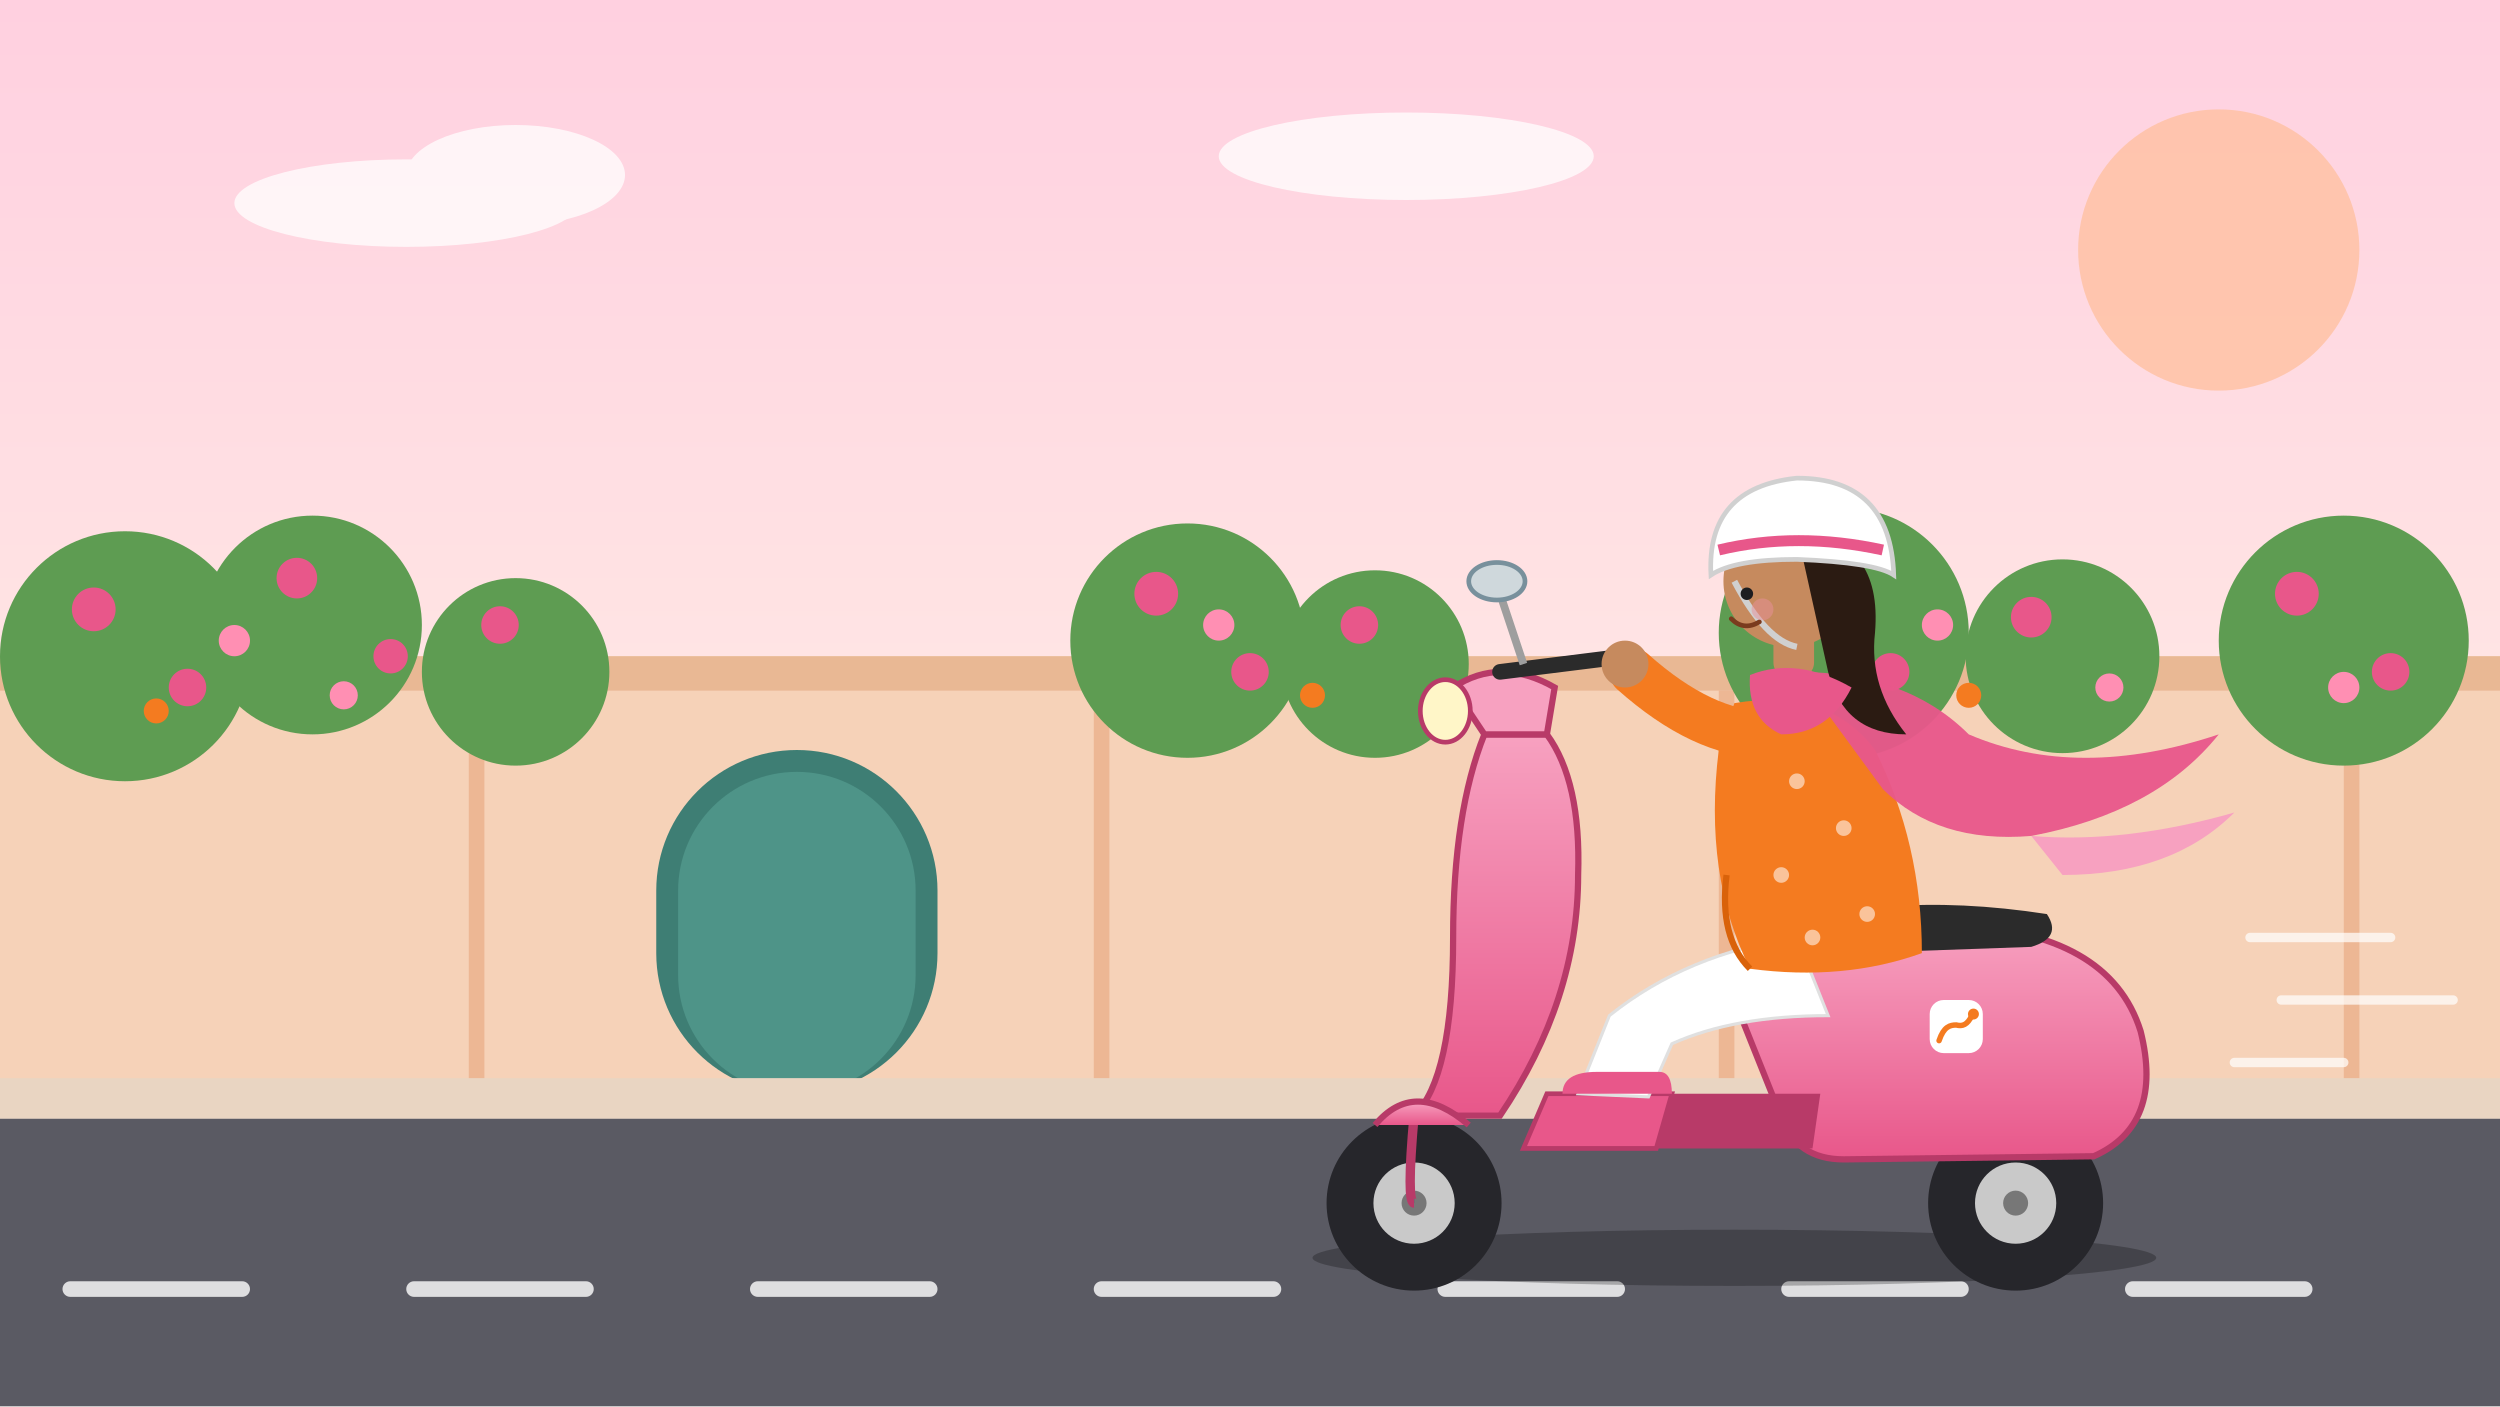
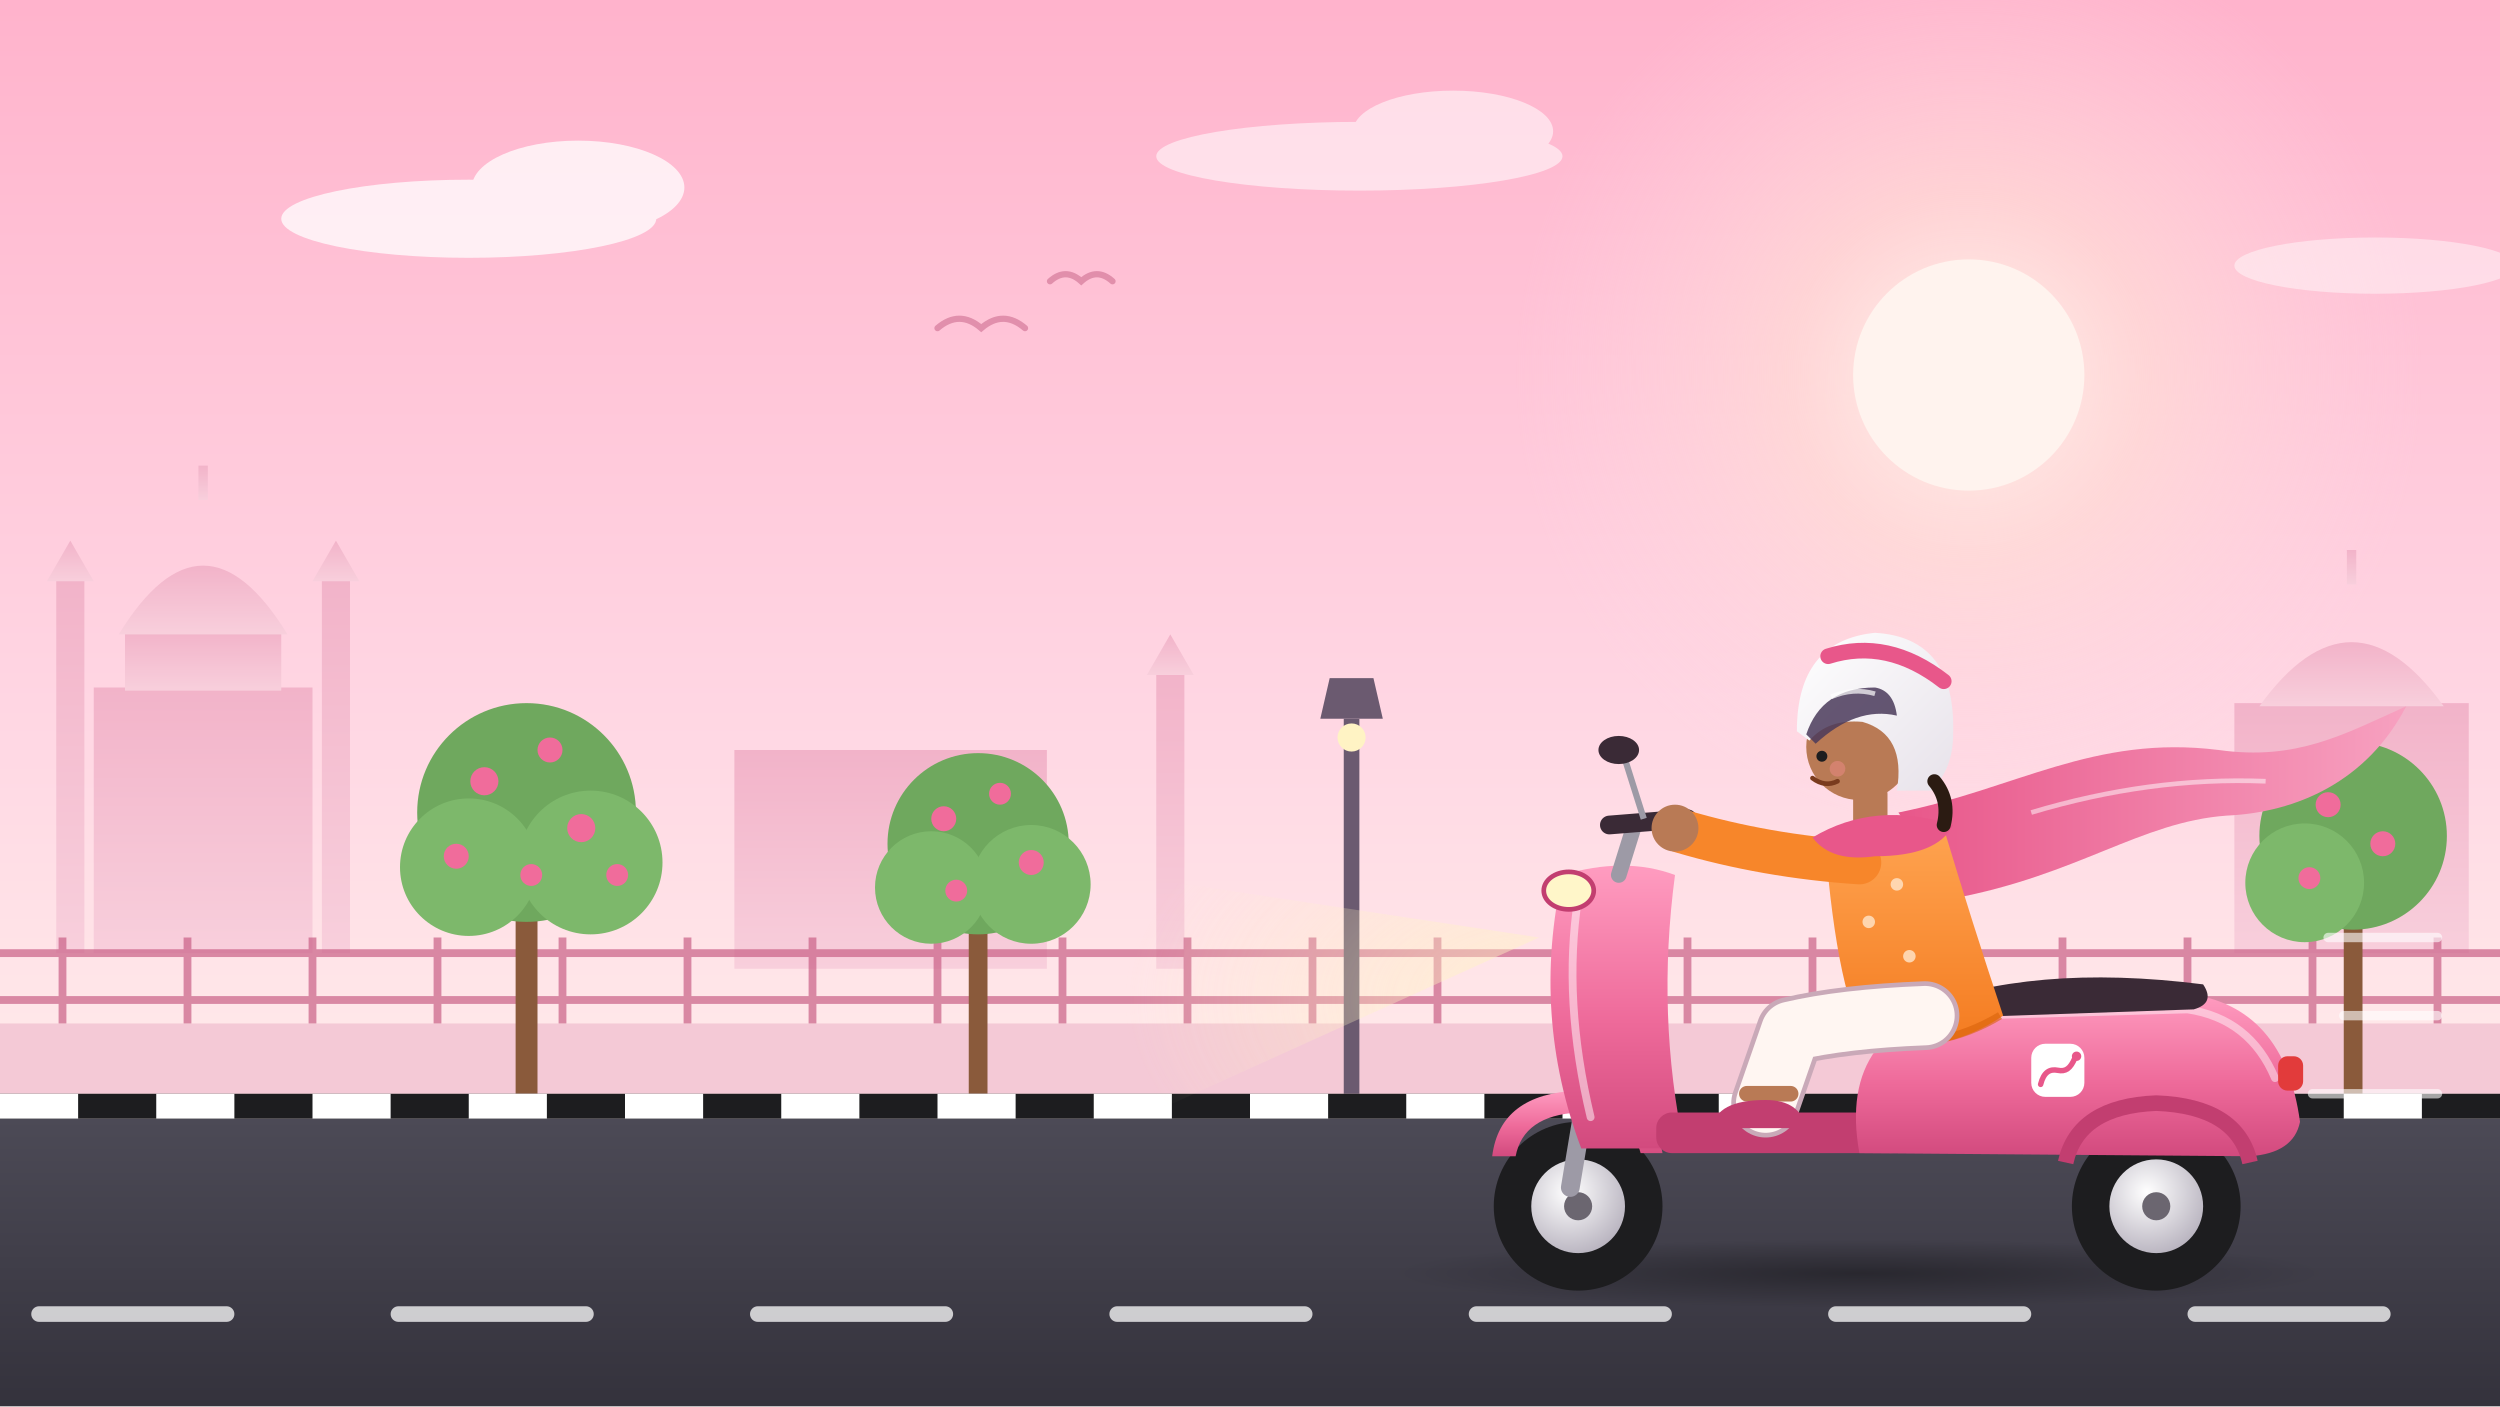
<svg xmlns="http://www.w3.org/2000/svg" viewBox="0 0 1600 900" preserveAspectRatio="xMidYMid slice">
  <defs>
    <linearGradient id="sky" x1="0" y1="0" x2="0" y2="1">
-       <stop offset="0" stop-color="#FFD0E0" />
-       <stop offset=".75" stop-color="#FFF0E6" />
-     </linearGradient>
-     <linearGradient id="pink" x1="0" y1="0" x2="0" y2="1">
-       <stop offset="0" stop-color="#F7A1C0" />
-       <stop offset="1" stop-color="#E8578A" />
-     </linearGradient>
+       <stop offset="0" stop-color="#FFB3CC" />
+       <stop offset=".5" stop-color="#FFD6E3" />
+       <stop offset=".85" stop-color="#FFF0EC" />
+     </linearGradient>
+     <radialGradient id="sunglow" cx=".5" cy=".5" r=".5">
+       <stop offset="0" stop-color="#FFF7F0" stop-opacity=".95" />
+       <stop offset=".4" stop-color="#FFE0D6" stop-opacity=".6" />
+       <stop offset="1" stop-color="#FFD6E3" stop-opacity="0" />
+     </radialGradient>
+     <linearGradient id="far" x1="0" y1="0" x2="0" y2="1">
+       <stop offset="0" stop-color="#F2B3C9" />
+       <stop offset="1" stop-color="#F8CFDC" />
+     </linearGradient>
+     <linearGradient id="road" x1="0" y1="0" x2="0" y2="1">
+       <stop offset="0" stop-color="#4C4A56" />
+       <stop offset="1" stop-color="#34323C" />
+     </linearGradient>
+     <linearGradient id="pinkbody" x1="0" y1="0" x2="0" y2="1">
+       <stop offset="0" stop-color="#FF9CC0" />
+       <stop offset=".55" stop-color="#EE6A9A" />
+       <stop offset="1" stop-color="#D24A7E" />
+     </linearGradient>
+     <linearGradient id="kameez" x1="0" y1="0" x2="0" y2="1">
+       <stop offset="0" stop-color="#FFA552" />
+       <stop offset="1" stop-color="#F47B20" />
+     </linearGradient>
+     <linearGradient id="dupatta" x1="0" y1="0" x2="1" y2="0">
+       <stop offset="0" stop-color="#E8578A" />
+       <stop offset="1" stop-color="#F7A1C0" />
+     </linearGradient>
+     <linearGradient id="helmet" x1="0" y1="0" x2="1" y2="1">
+       <stop offset="0" stop-color="#FFFFFF" />
+       <stop offset="1" stop-color="#E7E2EA" />
+     </linearGradient>
+     <radialGradient id="beam" cx="1" cy=".5" r="1">
+       <stop offset="0" stop-color="#FFF4C2" stop-opacity=".8" />
+       <stop offset="1" stop-color="#FFF4C2" stop-opacity="0" />
+     </radialGradient>
+     <radialGradient id="rim" cx=".4" cy=".35" r=".7">
+       <stop offset="0" stop-color="#FFFFFF" />
+       <stop offset="1" stop-color="#B7B2BE" />
+     </radialGradient>
+     <radialGradient id="shadow" cx=".5" cy=".5" r=".5">
+       <stop offset="0" stop-color="#000" stop-opacity=".35" />
+       <stop offset="1" stop-color="#000" stop-opacity="0" />
+     </radialGradient>
  </defs>
  <rect width="1600" height="900" fill="url(#sky)" />
-   <circle cx="1420" cy="160" r="90" fill="#FFC1A1" opacity=".8" />
+   <circle cx="1260" cy="240" r="290" fill="url(#sunglow)" />
+   <circle cx="1260" cy="240" r="74" fill="#FFF3EE" />
+   <g fill="#FFFFFF">
+     <g opacity=".75">
+       <ellipse cx="300" cy="140" rx="120" ry="25" />
+       <ellipse cx="370" cy="120" rx="68" ry="30" />
+     </g>
+     <g opacity=".55">
+       <ellipse cx="870" cy="100" rx="130" ry="22" />
+       <ellipse cx="930" cy="84" rx="64" ry="26" />
+     </g>
+     <g opacity=".45">
+       <ellipse cx="1520" cy="170" rx="90" ry="18" />
+     </g>
+   </g>
+   <g fill="none" stroke="#D4799A" stroke-width="4" stroke-linecap="round" opacity=".7">
+     <path d="M600 210 q14 -12 28 0 q14 -12 28 0" />
+     <path d="M672 180 q10 -9 20 0 q10 -9 20 0" />
+   </g>
+   <g fill="url(#far)">
+     <rect x="60" y="440" width="140" height="170" />
+     <rect x="80" y="404" width="100" height="38" />
+     <path d="M76 406 Q130 318 184 406 Z" />
+     <rect x="127" y="298" width="6" height="22" />
+     <rect x="36" y="370" width="18" height="240" />
+     <path d="M30 372 h30 l-15 -26 z" />
+     <rect x="206" y="370" width="18" height="240" />
+     <path d="M200 372 h30 l-15 -26 z" />
+     <rect x="470" y="480" width="200" height="140" />
+     <rect x="740" y="430" width="18" height="190" />
+     <path d="M734 432 h30 l-15 -26 z" />
+     <rect x="1430" y="450" width="150" height="160" />
+     <path d="M1446 452 Q1505 370 1564 452 Z" />
+     <rect x="1502" y="352" width="6" height="22" />
+   </g>
+   <rect y="655" width="1600" height="45" fill="#F4C9D6" />
+   <g stroke="#C95F86" stroke-width="5" opacity=".7">
+     <path d="M0 640 H1600" />
+     <path d="M0 610 H1600" />
+     <path d="M40 600 v55 M120 600 v55 M200 600 v55 M280 600 v55 M360 600 v55 M440 600 v55 M520 600 v55 M600 600 v55 M680 600 v55 M760 600 v55 M840 600 v55 M920 600 v55 M1000 600 v55 M1080 600 v55 M1160 600 v55 M1240 600 v55 M1320 600 v55 M1400 600 v55 M1480 600 v55 M1560 600 v55" />
+   </g>
+   <g>
+     <rect x="330" y="560" width="14" height="140" fill="#8A5A3B" />
+     <circle cx="337" cy="520" r="70" fill="#6FA85E" />
+     <circle cx="300" cy="555" r="44" fill="#7DB86B" />
+     <circle cx="378" cy="552" r="46" fill="#7DB86B" />
+     <g fill="#F06C9B">
+       <circle cx="310" cy="500" r="9" />
+       <circle cx="352" cy="480" r="8" />
+       <circle cx="372" cy="530" r="9" />
+       <circle cx="292" cy="548" r="8" />
+       <circle cx="340" cy="560" r="7" />
+       <circle cx="395" cy="560" r="7" />
+     </g>
+   </g>
+   <g>
+     <rect x="620" y="575" width="12" height="125" fill="#8A5A3B" />
+     <circle cx="626" cy="540" r="58" fill="#6FA85E" />
+     <circle cx="596" cy="568" r="36" fill="#7DB86B" />
+     <circle cx="660" cy="566" r="38" fill="#7DB86B" />
+     <g fill="#F06C9B">
+       <circle cx="604" cy="524" r="8" />
+       <circle cx="640" cy="508" r="7" />
+       <circle cx="660" cy="552" r="8" />
+       <circle cx="612" cy="570" r="7" />
+     </g>
+   </g>
+   <g>
+     <rect x="1500" y="570" width="12" height="130" fill="#8A5A3B" />
+     <circle cx="1506" cy="535" r="60" fill="#6FA85E" />
+     <circle cx="1475" cy="565" r="38" fill="#7DB86B" />
+     <g fill="#F06C9B">
+       <circle cx="1490" cy="515" r="8" />
+       <circle cx="1525" cy="540" r="8" />
+       <circle cx="1478" cy="562" r="7" />
+     </g>
+   </g>
+   <g>
+     <rect x="860" y="460" width="10" height="240" fill="#6B5A70" />
+     <path d="M845 460 h40 l-6 -26 h-28z" fill="#6B5A70" />
+     <circle cx="865" cy="472" r="9" fill="#FFF3C4" />
+   </g>
+   <rect y="700" width="1600" height="16" fill="#1D1D1F" />
+   <g fill="#FFFFFF">
+     <rect x="0" y="700" width="50" height="16" />
+     <rect x="100" y="700" width="50" height="16" />
+     <rect x="200" y="700" width="50" height="16" />
+     <rect x="300" y="700" width="50" height="16" />
+     <rect x="400" y="700" width="50" height="16" />
+     <rect x="500" y="700" width="50" height="16" />
+     <rect x="600" y="700" width="50" height="16" />
+     <rect x="700" y="700" width="50" height="16" />
+     <rect x="800" y="700" width="50" height="16" />
+     <rect x="900" y="700" width="50" height="16" />
+     <rect x="1000" y="700" width="50" height="16" />
+     <rect x="1100" y="700" width="50" height="16" />
+     <rect x="1200" y="700" width="50" height="16" />
+     <rect x="1300" y="700" width="50" height="16" />
+     <rect x="1400" y="700" width="50" height="16" />
+     <rect x="1500" y="700" width="50" height="16" />
+   </g>
+   <rect y="716" width="1600" height="184" fill="url(#road)" />
  <g fill="#FFFFFF" opacity=".75">
-     <ellipse cx="260" cy="130" rx="110" ry="28" />
-     <ellipse cx="330" cy="112" rx="70" ry="32" />
-     <ellipse cx="900" cy="100" rx="120" ry="28" />
-   </g>
-   <rect x="0" y="420" width="1600" height="280" fill="#F6D2B8" />
-   <rect x="0" y="420" width="1600" height="22" fill="#E9B894" />
-   <g fill="#E8A57C" opacity=".6">
-     <rect x="300" y="442" width="10" height="258" />
-     <rect x="700" y="442" width="10" height="258" />
-     <rect x="1100" y="442" width="10" height="258" />
-     <rect x="1500" y="442" width="10" height="258" />
-   </g>
-   <rect x="420" y="480" width="180" height="220" rx="90" fill="#3E7E74" />
-   <rect x="434" y="494" width="152" height="206" rx="76" fill="#4E9488" />
-   <g>
-     <g fill="#5E9C52">
-       <circle cx="80" cy="420" r="80" />
-       <circle cx="200" cy="400" r="70" />
-       <circle cx="330" cy="430" r="60" />
-       <circle cx="760" cy="410" r="75" />
-       <circle cx="880" cy="425" r="60" />
-       <circle cx="1180" cy="405" r="80" />
-       <circle cx="1320" cy="420" r="62" />
-       <circle cx="1500" cy="410" r="80" />
-     </g>
-     <g fill="#E8578A">
-       <circle cx="60" cy="390" r="14" />
-       <circle cx="120" cy="440" r="12" />
-       <circle cx="190" cy="370" r="13" />
-       <circle cx="250" cy="420" r="11" />
-       <circle cx="320" cy="400" r="12" />
-       <circle cx="740" cy="380" r="14" />
-       <circle cx="800" cy="430" r="12" />
-       <circle cx="870" cy="400" r="12" />
-       <circle cx="1150" cy="380" r="14" />
-       <circle cx="1210" cy="430" r="12" />
-       <circle cx="1300" cy="395" r="13" />
-       <circle cx="1470" cy="380" r="14" />
-       <circle cx="1530" cy="430" r="12" />
-     </g>
-     <g fill="#FF8FB3">
-       <circle cx="150" cy="410" r="10" />
-       <circle cx="220" cy="445" r="9" />
-       <circle cx="780" cy="400" r="10" />
-       <circle cx="1240" cy="400" r="10" />
-       <circle cx="1350" cy="440" r="9" />
-       <circle cx="1500" cy="440" r="10" />
-     </g>
-     <g fill="#F47B20">
-       <circle cx="100" cy="455" r="8" />
-       <circle cx="840" cy="445" r="8" />
-       <circle cx="1260" cy="445" r="8" />
-     </g>
-   </g>
-   <rect y="690" width="1600" height="26" fill="#E9D5C2" />
-   <rect y="716" width="1600" height="184" fill="#5A5A63" />
-   <g fill="#FFFFFF" opacity=".8">
-     <rect x="40" y="820" width="120" height="10" rx="5" />
-     <rect x="260" y="820" width="120" height="10" rx="5" />
-     <rect x="480" y="820" width="120" height="10" rx="5" />
-     <rect x="700" y="820" width="120" height="10" rx="5" />
-     <rect x="920" y="820" width="120" height="10" rx="5" />
-     <rect x="1140" y="820" width="120" height="10" rx="5" />
-     <rect x="1360" y="820" width="120" height="10" rx="5" />
-   </g>
-   <g stroke="#FFFFFF" stroke-width="6" stroke-linecap="round" opacity=".7">
-     <path d="M1440 600 h90" />
-     <path d="M1460 640 h110" />
-     <path d="M1430 680 h70" />
-   </g>
-   <ellipse cx="1110" cy="805" rx="270" ry="18" fill="#000" opacity=".25" />
-   <g>
-     <circle cx="1290" cy="770" r="56" fill="#26262B" />
-     <circle cx="1290" cy="770" r="26" fill="#C9C9C9" />
-     <circle cx="1290" cy="770" r="8" fill="#777" />
-   </g>
-   <g>
-     <circle cx="905" cy="770" r="56" fill="#26262B" />
-     <circle cx="905" cy="770" r="26" fill="#C9C9C9" />
-     <circle cx="905" cy="770" r="8" fill="#777" />
-   </g>
-   <path d="M1110 640 Q1150 590 1250 592 Q1350 596 1370 660 Q1385 720 1340 740 L1180 742 Q1150 742 1140 715 Z" fill="url(#pink)" stroke="#B83A68" stroke-width="4" />
-   <path d="M1045 735 L1160 735 L1165 700 L1050 700 Z" fill="#B83A68" />
-   <path d="M950 470 Q930 520 930 600 Q930 690 905 714 L960 714 Q1010 640 1010 560 Q1012 500 990 470 Z" fill="url(#pink)" stroke="#B83A68" stroke-width="4" />
-   <path d="M905 714 Q900 770 905 770" stroke="#B83A68" stroke-width="6" />
-   <path d="M880 720 Q905 690 940 720" fill="url(#pink)" stroke="#B83A68" stroke-width="4" />
-   <path d="M990 700 L1070 700 L1060 735 L975 735 Z" fill="#E8578A" stroke="#B83A68" stroke-width="3" />
-   <path d="M930 440 Q960 420 995 440 L990 470 L950 470 Z" fill="#F7A1C0" stroke="#B83A68" stroke-width="4" />
-   <ellipse cx="925" cy="455" rx="16" ry="20" fill="#FFF6C8" stroke="#B83A68" stroke-width="3" />
-   <path d="M960 430 L1040 420" stroke="#2B2B2B" stroke-width="10" stroke-linecap="round" />
-   <path d="M975 425 L960 380" stroke="#9E9E9E" stroke-width="5" />
-   <ellipse cx="958" cy="372" rx="18" ry="12" fill="#CFD8DC" stroke="#78909C" stroke-width="3" />
-   <path d="M1120 600 Q1200 568 1310 585 Q1320 600 1300 606 L1130 612 Z" fill="#2B2B2B" />
-   <path d="M1150 600 Q1080 610 1030 650 L1010 700 L1055 702 L1070 668 Q1110 650 1170 650 Z" fill="#FFFFFF" stroke="#E0E0E0" stroke-width="2" />
-   <path d="M1000 700 q0 -14 22 -14 h40 q8 0 8 14z" fill="#E8578A" />
-   <path d="M1110 450 Q1170 440 1200 480 Q1230 540 1230 610 Q1180 628 1120 620 Q1090 560 1100 480 Z" fill="#F47B20" />
-   <path d="M1120 620 Q1100 600 1105 560" stroke="#D9620A" stroke-width="4" fill="none" />
-   <g fill="#FFFFFF" opacity=".55">
-     <circle cx="1150" cy="500" r="5" />
-     <circle cx="1180" cy="530" r="5" />
-     <circle cx="1140" cy="560" r="5" />
-     <circle cx="1195" cy="585" r="5" />
-     <circle cx="1160" cy="600" r="5" />
-   </g>
-   <path d="M1150 430 Q1220 430 1260 470 Q1330 500 1420 470 Q1380 520 1300 535 Q1240 540 1205 505 Z" fill="#E8578A" opacity=".95" />
-   <path d="M1300 535 Q1360 540 1430 520 Q1390 560 1320 560 Z" fill="#F7A1C0" />
-   <path d="M1130 470 Q1090 470 1045 430" stroke="#F47B20" stroke-width="30" stroke-linecap="round" fill="none" />
-   <circle cx="1040" cy="425" r="15" fill="#C68A5E" />
-   <rect x="1135" y="398" width="26" height="36" rx="10" fill="#C68A5E" />
-   <circle cx="1145" cy="372" r="42" fill="#C68A5E" />
-   <path d="M1150 340 Q1205 345 1200 405 Q1196 440 1220 470 Q1180 470 1170 430 Z" fill="#2B1B12" />
-   <path d="M1095 368 Q1092 312 1150 306 Q1210 306 1212 368 Q1200 360 1150 358 Q1110 358 1095 368 Z" fill="#FFFFFF" stroke="#D0D0D0" stroke-width="3" />
-   <path d="M1100 352 Q1150 340 1205 352" stroke="#E8578A" stroke-width="7" fill="none" />
-   <path d="M1110 372 Q1130 410 1150 414" stroke="#D0D0D0" stroke-width="4" fill="none" />
-   <circle cx="1118" cy="380" r="4" fill="#1D1D1F" />
-   <path d="M1108 396 q8 8 18 2" stroke="#7A3B1E" stroke-width="3" fill="none" stroke-linecap="round" />
-   <circle cx="1128" cy="390" r="7" fill="#E8909A" opacity=".5" />
-   <path d="M1120 432 Q1150 420 1185 440 Q1170 470 1140 470 Q1118 460 1120 432 Z" fill="#E8578A" />
-   <g transform="translate(1235 640)">
+     <rect x="20" y="836" width="130" height="10" rx="5" />
+     <rect x="250" y="836" width="130" height="10" rx="5" />
+     <rect x="480" y="836" width="130" height="10" rx="5" />
+     <rect x="710" y="836" width="130" height="10" rx="5" />
+     <rect x="940" y="836" width="130" height="10" rx="5" />
+     <rect x="1170" y="836" width="130" height="10" rx="5" />
+     <rect x="1400" y="836" width="130" height="10" rx="5" />
+   </g>
+   <path d="M985 600 L720 560 L720 720 Z" fill="url(#beam)" opacity=".7" />
+   <ellipse cx="1190" cy="815" rx="300" ry="22" fill="url(#shadow)" />
+   <g stroke="#FFFFFF" stroke-width="6" stroke-linecap="round" opacity=".6">
+     <path d="M1490 600 h70" />
+     <path d="M1500 650 h60" />
+     <path d="M1480 700 h80" />
+   </g>
+   <path d="M1215 520 C1290 505 1340 470 1420 480 C1470 487 1500 470 1540 452 C1515 500 1470 520 1425 522 C1370 526 1330 560 1250 575 Z" fill="url(#dupatta)" />
+   <path d="M1300 520 C1350 505 1400 498 1450 500" stroke="#FFFFFF" stroke-width="3" fill="none" opacity=".5" />
+   <g>
+     <circle cx="1010" cy="772" r="54" fill="#1D1D1F" />
+     <circle cx="1010" cy="772" r="30" fill="url(#rim)" />
+     <circle cx="1010" cy="772" r="9" fill="#6B6670" />
+     <circle cx="1380" cy="772" r="54" fill="#1D1D1F" />
+     <circle cx="1380" cy="772" r="30" fill="url(#rim)" />
+     <circle cx="1380" cy="772" r="9" fill="#6B6670" />
+   </g>
+   <path d="M1030 610 L1005 760" stroke="#9D9AA6" stroke-width="12" stroke-linecap="round" />
+   <path d="M955 740 Q960 700 1010 698 Q1058 700 1064 738 L1050 738 Q1044 714 1010 712 Q975 714 970 740 Z" fill="url(#pinkbody)" />
+   <path d="M1000 560 Q980 650 1012 735 L1078 735 Q1060 650 1072 560 Q1040 548 1000 560 Z" fill="url(#pinkbody)" />
+   <path d="M1010 575 Q1000 640 1018 715" stroke="#FFFFFF" stroke-width="5" fill="none" opacity=".5" stroke-linecap="round" />
+   <rect x="1060" y="712" width="160" height="26" rx="10" fill="#C23E70" />
+   <path d="M1190 738 Q1175 655 1262 640 L1400 636 Q1462 644 1472 718 Q1468 738 1440 740 Z" fill="url(#pinkbody)" />
+   <path d="M1262 650 L1400 646 Q1440 652 1456 690" stroke="#FFFFFF" stroke-width="5" fill="none" opacity=".45" stroke-linecap="round" />
+   <rect x="1458" y="676" width="16" height="22" rx="6" fill="#E23B3B" />
+   <path d="M1322 744 Q1330 708 1380 706 Q1432 708 1440 744" fill="none" stroke="#C23E70" stroke-width="10" />
+   <path d="M1225 646 Q1300 616 1410 630 Q1418 642 1404 646 L1230 652 Z" fill="#3A2A36" />
+   <ellipse cx="1004" cy="570" rx="16" ry="12" fill="#FFF6C9" stroke="#C23E70" stroke-width="3" />
+   <path d="M1036 560 L1046 528" stroke="#9D9AA6" stroke-width="10" stroke-linecap="round" />
+   <path d="M1030 528 L1080 524" stroke="#3A2A36" stroke-width="12" stroke-linecap="round" />
+   <path d="M1052 524 L1040 486" stroke="#9D9AA6" stroke-width="4" />
+   <ellipse cx="1036" cy="480" rx="13" ry="9" fill="#3A2A36" />
+   <g transform="translate(1300 668)">
    <rect width="34" height="34" rx="9" fill="#FFFFFF" />
-     <path d="M6 26 C9 17 13 16 17 16 C21 17 24 16 27 10" stroke="#F47B20" stroke-width="3.5" fill="none" stroke-linecap="round" />
-     <circle cx="28" cy="9" r="3.5" fill="#F47B20" />
-   </g>
+     <path d="M6 26 C8 18 12 16 17 17 C22 18 25 16 28 9" stroke="#E8578A" stroke-width="3.5" fill="none" stroke-linecap="round" />
+     <circle cx="29" cy="8" r="3" fill="#E8578A" />
+   </g>
+   <path d="M1168 538 Q1205 516 1244 530 Q1262 590 1282 650 Q1244 676 1196 668 Q1176 640 1168 538 Z" fill="url(#kameez)" />
+   <g fill="#FFE1C2" opacity=".85">
+     <circle cx="1196" cy="590" r="4" />
+     <circle cx="1222" cy="612" r="4" />
+     <circle cx="1188" cy="636" r="4" />
+     <circle cx="1240" cy="650" r="4" />
+     <circle cx="1214" cy="566" r="4" />
+   </g>
+   <path d="M1196 664 Q1240 674 1280 650" stroke="#D9620A" stroke-width="5" fill="none" opacity=".6" />
+   <path d="M1232 650 Q1180 652 1146 660 L1130 706" stroke="#C9A9B8" stroke-width="44" fill="none" stroke-linecap="round" stroke-linejoin="round" />
+   <path d="M1232 650 Q1180 652 1146 660 L1130 706" stroke="#FFF6F2" stroke-width="38" fill="none" stroke-linecap="round" stroke-linejoin="round" />
+   <path d="M1118 700 L1146 700" stroke="#B97A55" stroke-width="10" stroke-linecap="round" />
+   <path d="M1096 722 q2 -18 34 -18 q22 0 26 18z" fill="#C23E70" />
+   <path d="M1190 552 Q1130 548 1076 532" stroke="#F7862A" stroke-width="28" fill="none" stroke-linecap="round" />
+   <circle cx="1072" cy="530" r="15" fill="#B97A55" />
+   <rect x="1186" y="500" width="22" height="34" rx="8" fill="#B97A55" />
+   <path d="M1160 536 Q1200 512 1250 528 Q1240 548 1200 548 Q1172 552 1160 536 Z" fill="#E8578A" />
+   <circle cx="1190" cy="478" r="34" fill="#B97A55" />
+   <path d="M1150 468 Q1150 410 1200 405 Q1252 408 1250 470 Q1250 492 1236 506 L1214 506 Q1220 470 1192 462 Q1170 460 1158 474 Z" fill="url(#helmet)" />
+   <path d="M1156 470 Q1166 440 1200 440 Q1212 442 1214 458 Q1188 452 1162 476 Z" fill="#4A3A5A" opacity=".85" />
+   <path d="M1170 420 Q1208 408 1244 436" stroke="#E8578A" stroke-width="10" fill="none" stroke-linecap="round" />
+   <path d="M1172 446 Q1186 440 1200 444" stroke="#FFFFFF" stroke-width="3" fill="none" opacity=".7" />
+   <circle cx="1166" cy="484" r="3.5" fill="#1D1D1F" />
+   <path d="M1160 498 q8 6 16 2" stroke="#7A3B1E" stroke-width="3" fill="none" stroke-linecap="round" />
+   <circle cx="1176" cy="492" r="5" fill="#F28C8C" opacity=".45" />
+   <path d="M1238 500 Q1248 512 1244 528" stroke="#2B1B12" stroke-width="9" fill="none" stroke-linecap="round" />
</svg>
